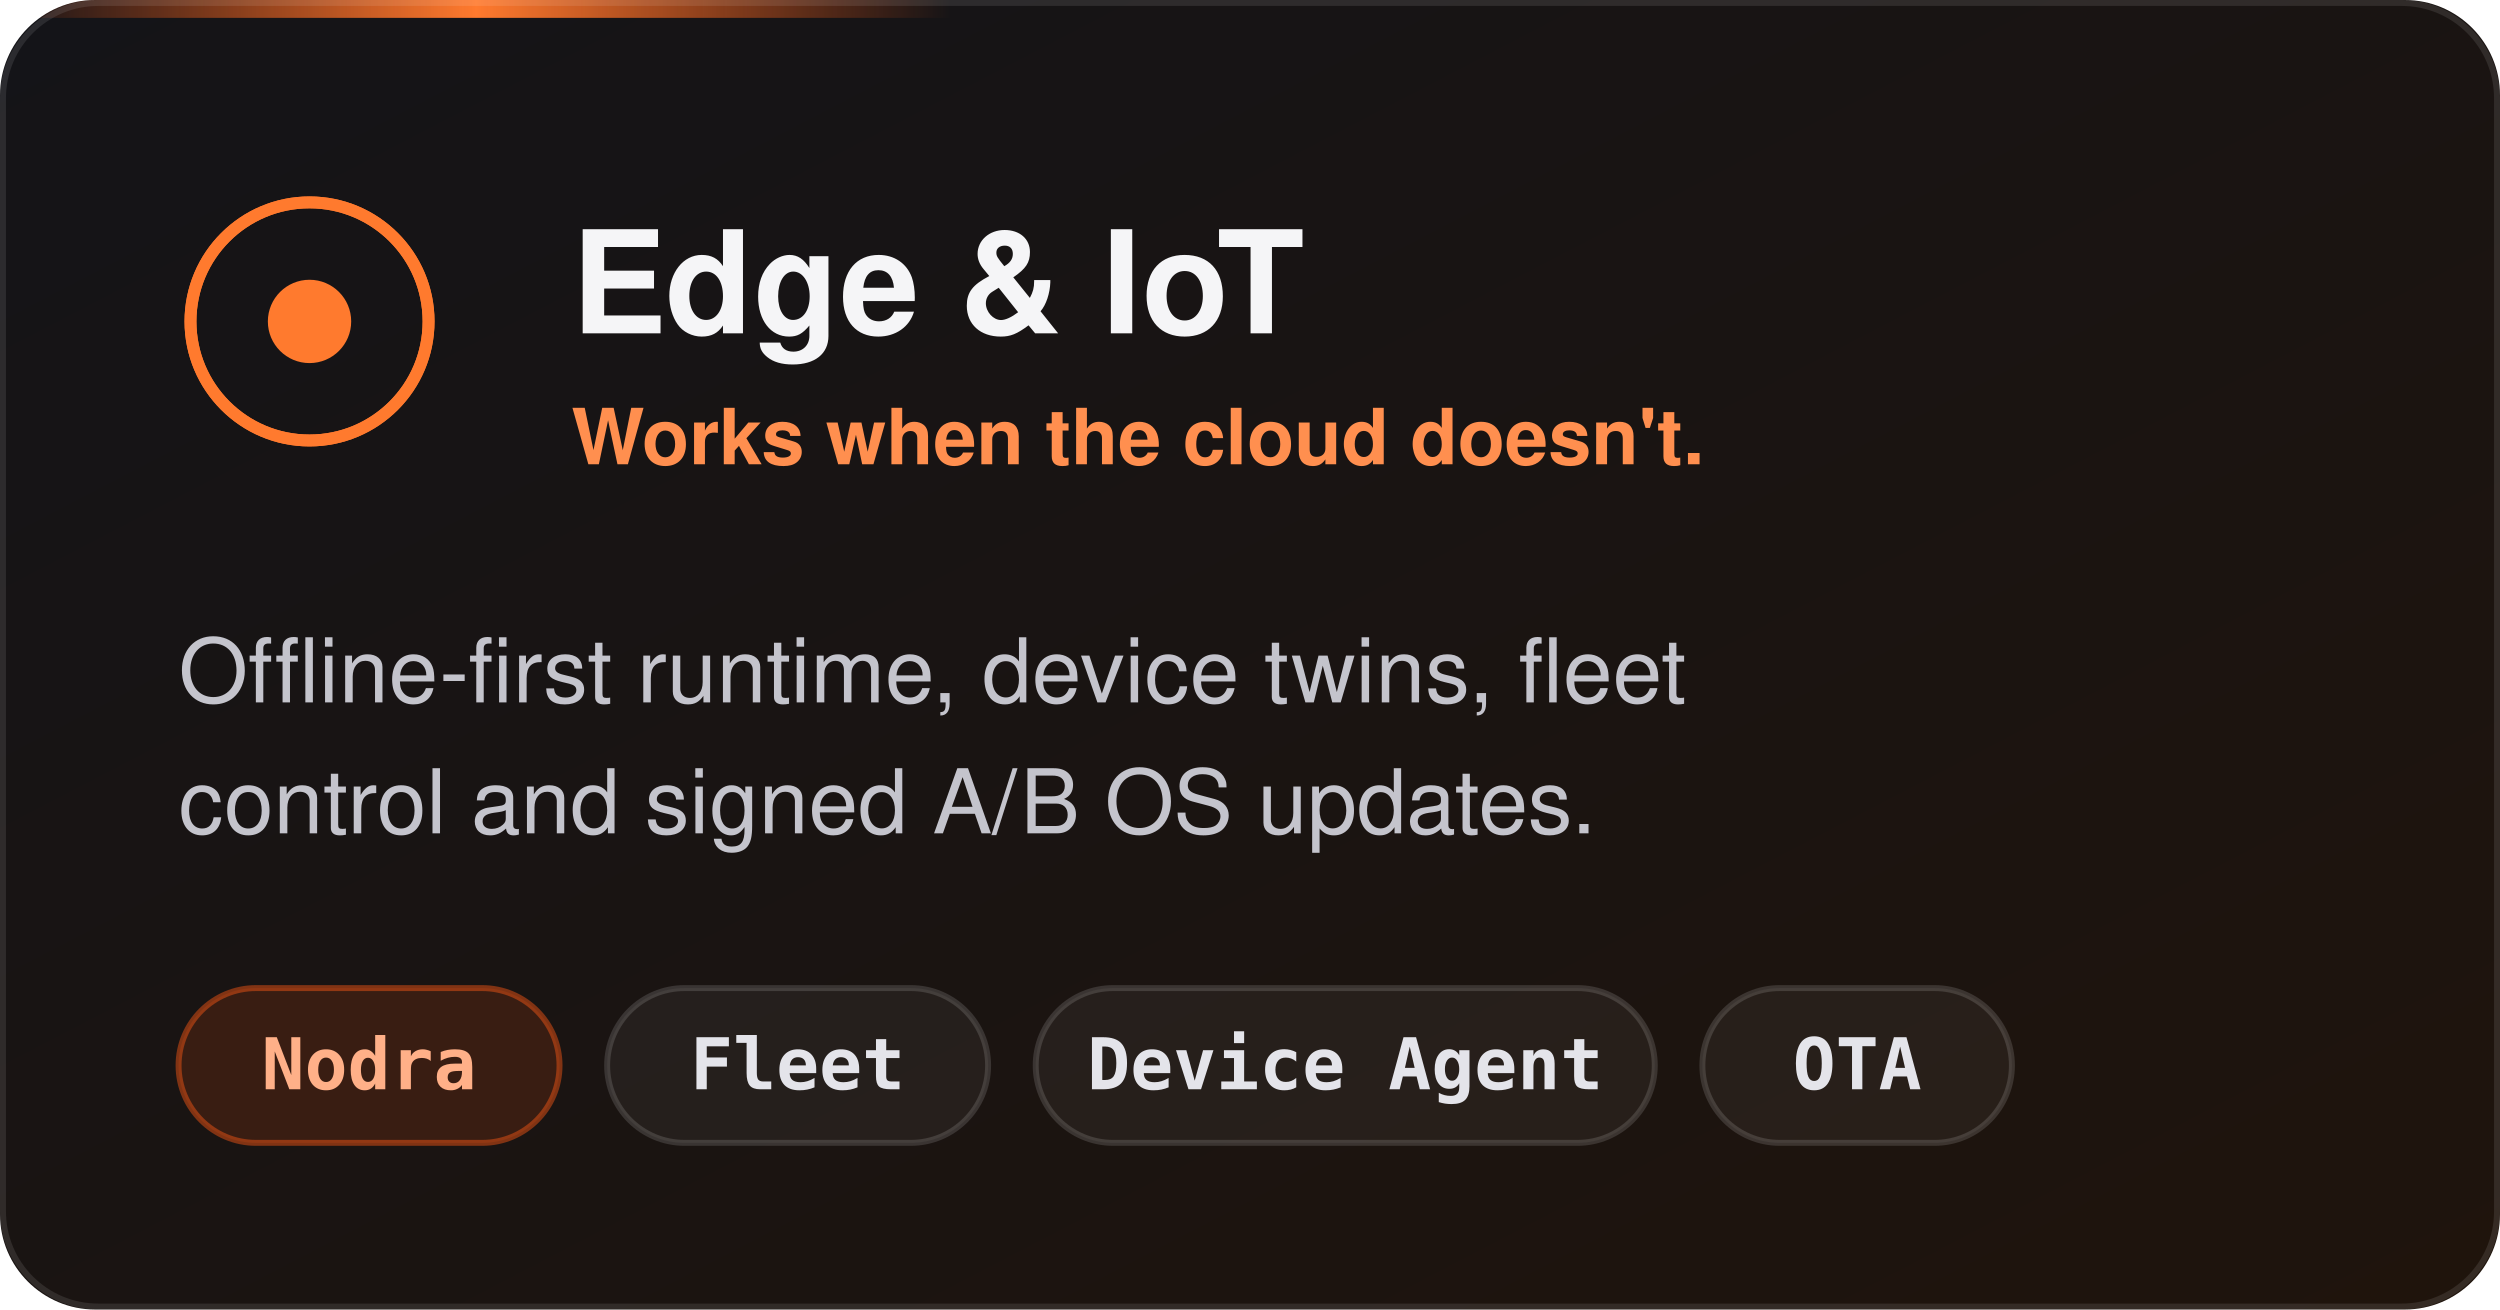
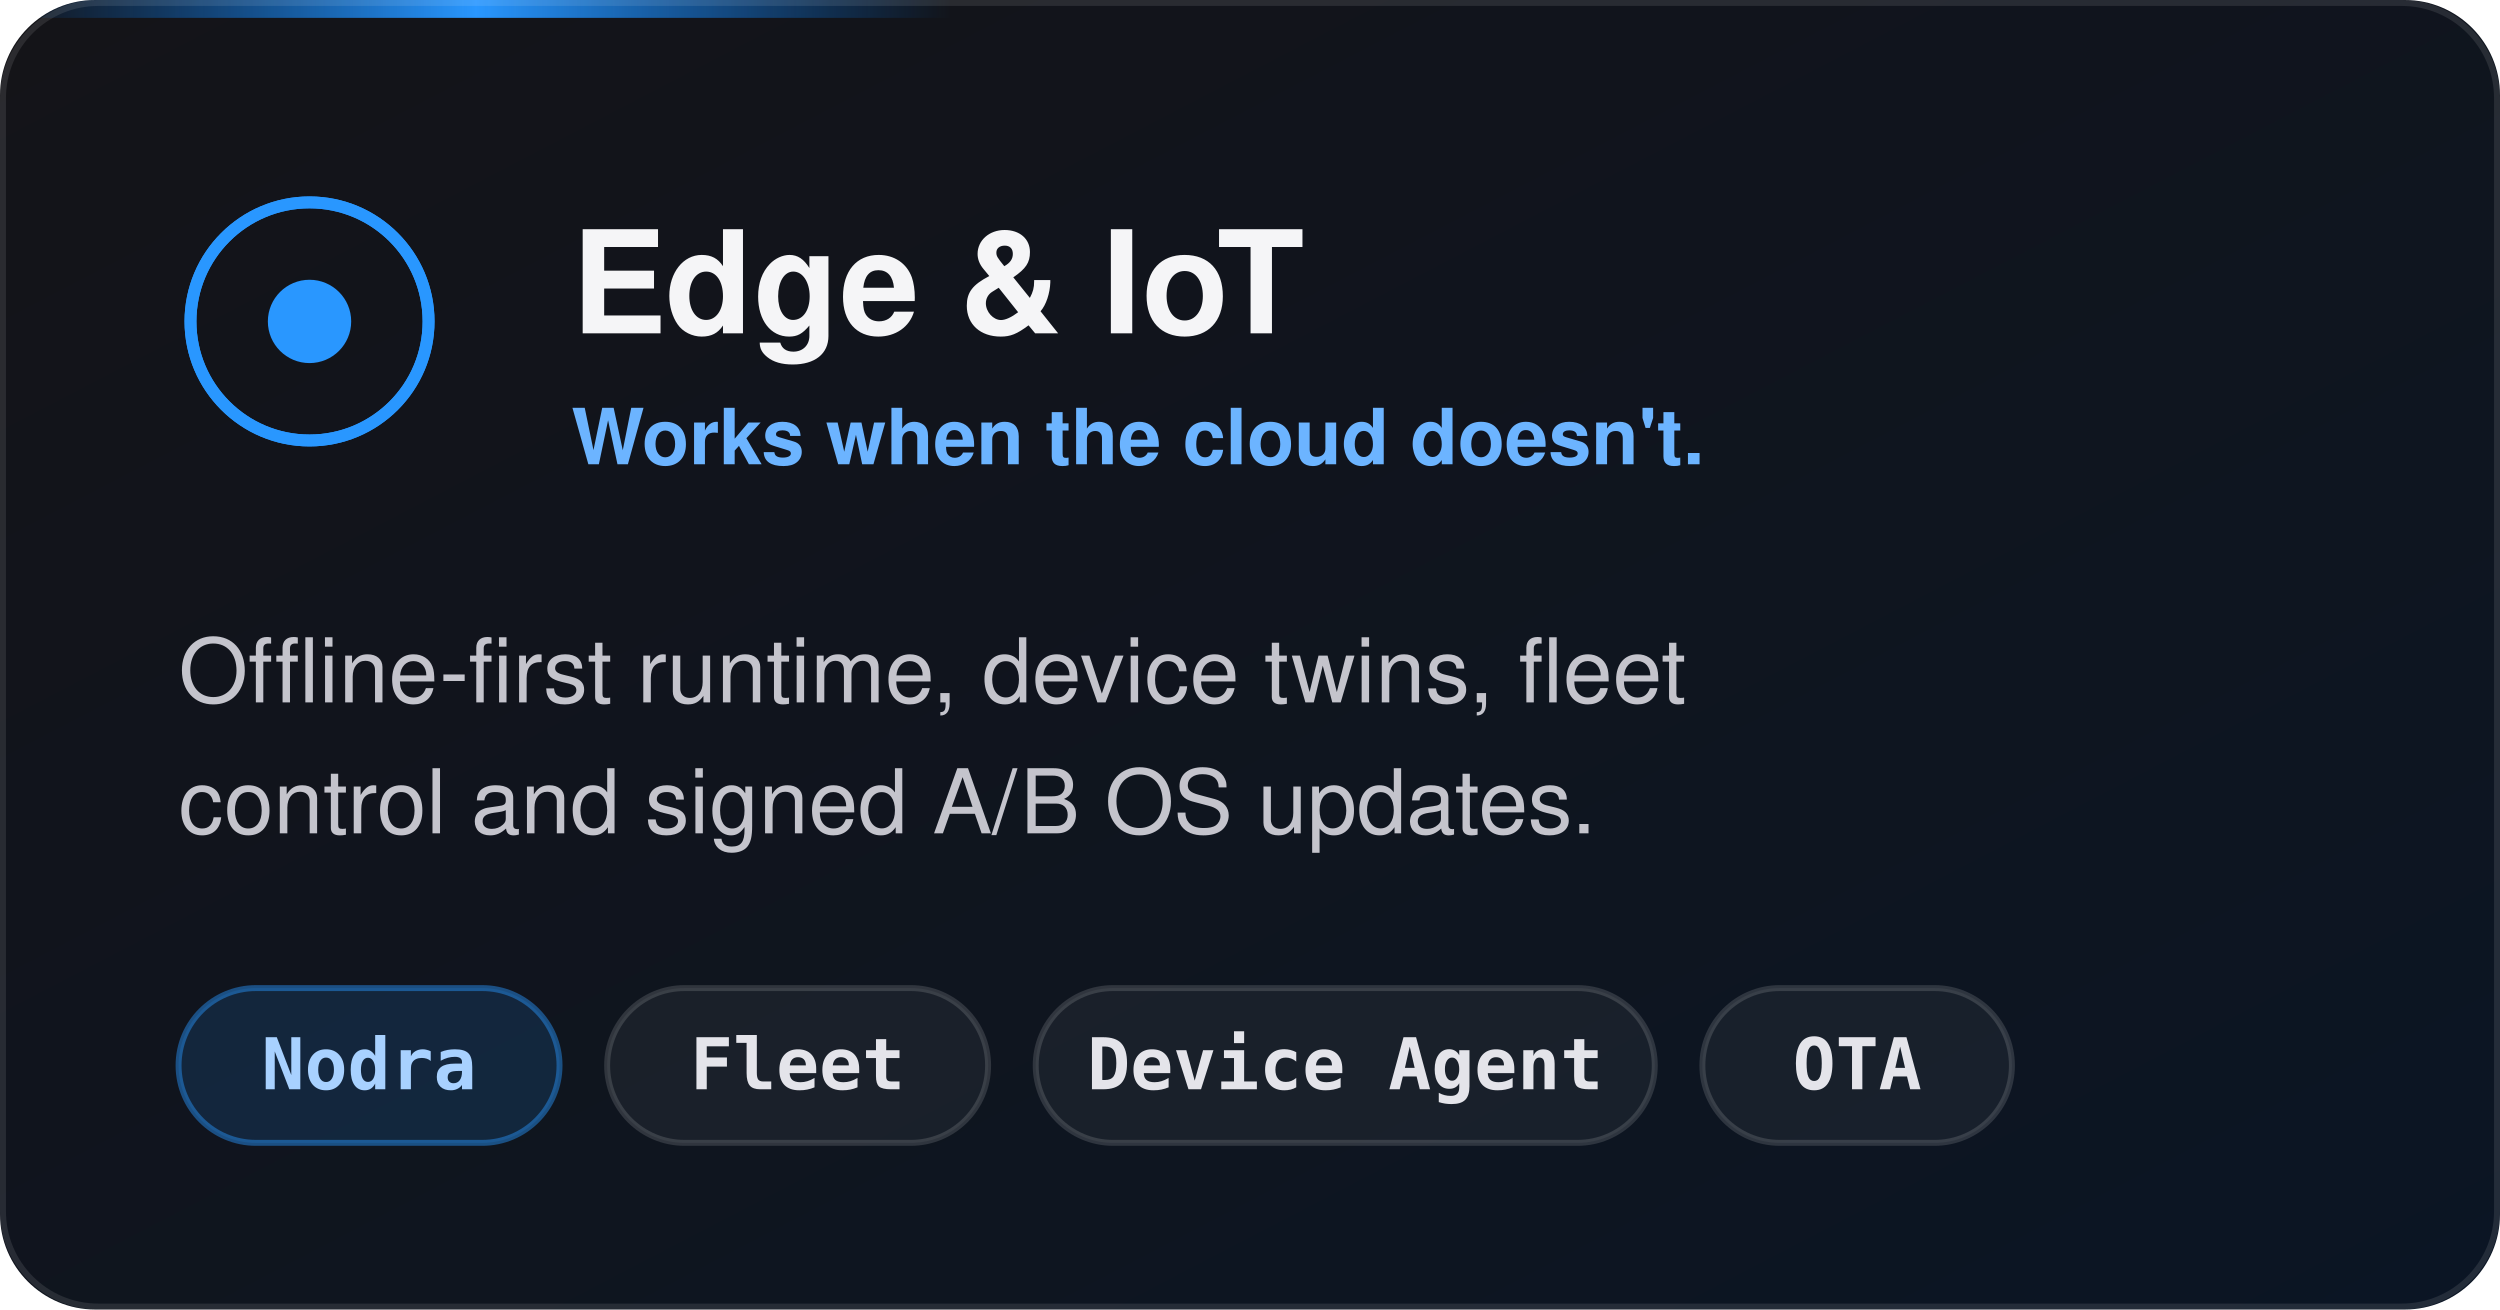
<svg xmlns="http://www.w3.org/2000/svg" width="420" height="220" viewBox="0 0 420 220" role="img" aria-label="Edge and IoT: offline-first runtime, fleets and signed OTA. Nodra, Fleet, Device Agent, OTA.">
  <style>
    .t { font-family: system-ui,-apple-system,"Segoe UI",Helvetica,Arial,sans-serif; }
    .m { font-family: ui-monospace,SFMono-Regular,Menlo,Consolas,monospace; }
    .bar { animation: sweep 4s ease-in-out infinite; animation-delay: 3s; }
    @keyframes sweep { 0% { transform: translateX(-160px); } 100% { transform: translateX(420px); } }
    .ring { animation: ping 2.4s ease-out infinite; transform-origin: 52px 54px; }
    .r2 { animation-delay: 1.2s; }
    @keyframes ping { 0% { transform: scale(.4); opacity: 1; } 100% { transform: scale(1.4); opacity: 0; } }
  </style>
  <defs>
    <linearGradient id="bg" x1="0" y1="0" x2="1" y2="1">
      <stop stop-color="#141418" />
-       <stop offset="1" stop-color="#1f140c" />
+       <stop offset="1" stop-color="#0b1524" />
    </linearGradient>
    <linearGradient id="sh" x1="0" y1="0" x2="1" y2="0">
-       <stop stop-color="#ff5a15" stop-opacity="0" />
-       <stop offset=".5" stop-color="#ff7a2e" />
-       <stop offset="1" stop-color="#ff5a15" stop-opacity="0" />
+       <stop stop-color="#0071e3" stop-opacity="0" />
+       <stop offset=".5" stop-color="#2997ff" />
+       <stop offset="1" stop-color="#0071e3" stop-opacity="0" />
    </linearGradient>
    <clipPath id="c">
      <rect width="420" height="220" rx="16" />
    </clipPath>
  </defs>
  <g clip-path="url(#c)">
    <rect width="420" height="220" fill="url(#bg)" />
    <rect class="bar" width="160" height="3" fill="url(#sh)" />
  </g>
  <rect x=".5" y=".5" width="419" height="219" rx="16" fill="none" stroke="rgba(255,255,255,.1)" />
-   <circle class="ring" cx="52" cy="54" r="20" fill="none" stroke="#ff7a2e" stroke-width="2" />
-   <circle class="ring r2" cx="52" cy="54" r="20" fill="none" stroke="#ff7a2e" stroke-width="2" />
-   <circle cx="52" cy="54" r="7" fill="#ff7a2e" />
+   <circle class="ring" cx="52" cy="54" r="20" fill="none" stroke="#2997ff" stroke-width="2" />
+   <circle class="ring r2" cx="52" cy="54" r="20" fill="none" stroke="#2997ff" stroke-width="2" />
+   <circle cx="52" cy="54" r="7" fill="#2997ff" />
  <text class="t" x="96" y="56" fill="#f5f5f7" font-size="24" font-weight="800">Edge &amp; IoT</text>
-   <text class="t" x="96" y="78" fill="#ff8f4f" font-size="13" font-weight="600">Works when the cloud doesn't.</text>
+   <text class="t" x="96" y="78" fill="#6cb4ff" font-size="13" font-weight="600">Works when the cloud doesn't.</text>
  <text class="t" x="30" y="118" fill="#c4c4cc" font-size="15">Offline-first runtime, device twins, fleet</text>
  <text class="t" x="30" y="140" fill="#c4c4cc" font-size="15">control and signed A/B OS updates.</text>
  <g class="m" font-size="12" font-weight="600">
-     <rect x="30" y="166" width="64" height="26" rx="13" fill="rgba(255,90,21,.14)" stroke="rgba(255,90,21,.45)" />
-     <text x="62" y="183" fill="#ffb088" text-anchor="middle">Nodra</text>
+     <rect x="30" y="166" width="64" height="26" rx="13" fill="rgba(41,151,255,.14)" stroke="rgba(41,151,255,.45)" />
+     <text x="62" y="183" fill="#a8d1ff" text-anchor="middle">Nodra</text>
    <rect x="102" y="166" width="64" height="26" rx="13" fill="rgba(255,255,255,.05)" stroke="rgba(255,255,255,.14)" />
    <text x="134" y="183" fill="#e4e4ea" text-anchor="middle">Fleet</text>
    <rect x="174" y="166" width="104" height="26" rx="13" fill="rgba(255,255,255,.05)" stroke="rgba(255,255,255,.14)" />
    <text x="226" y="183" fill="#e4e4ea" text-anchor="middle">Device Agent</text>
    <rect x="286" y="166" width="52" height="26" rx="13" fill="rgba(255,255,255,.05)" stroke="rgba(255,255,255,.14)" />
    <text x="312" y="183" fill="#e4e4ea" text-anchor="middle">OTA</text>
  </g>
</svg>
